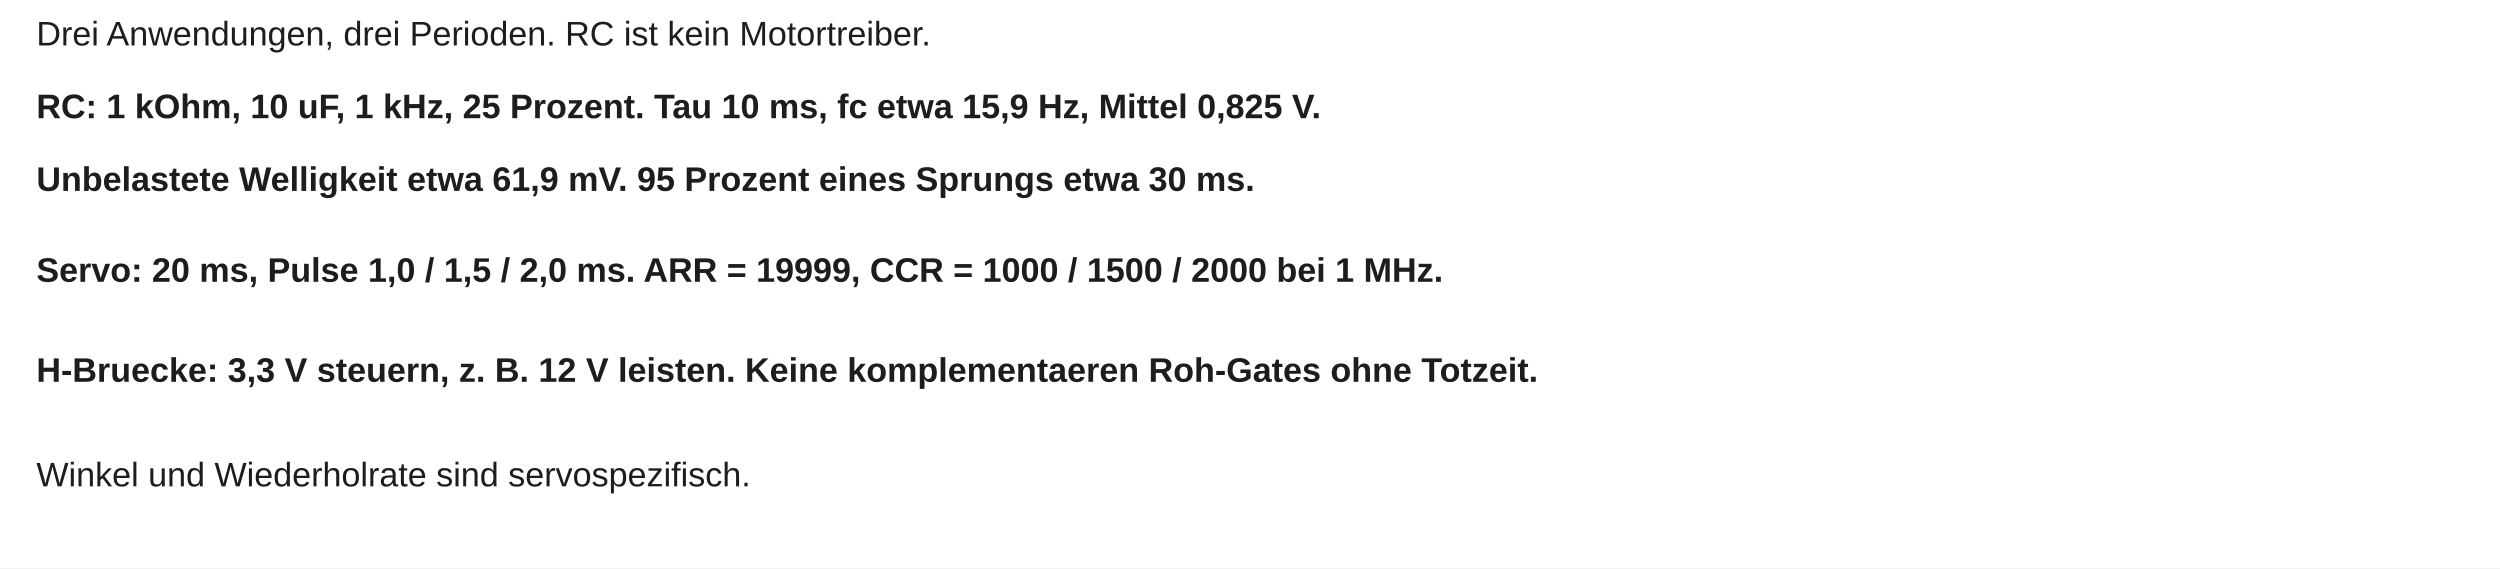
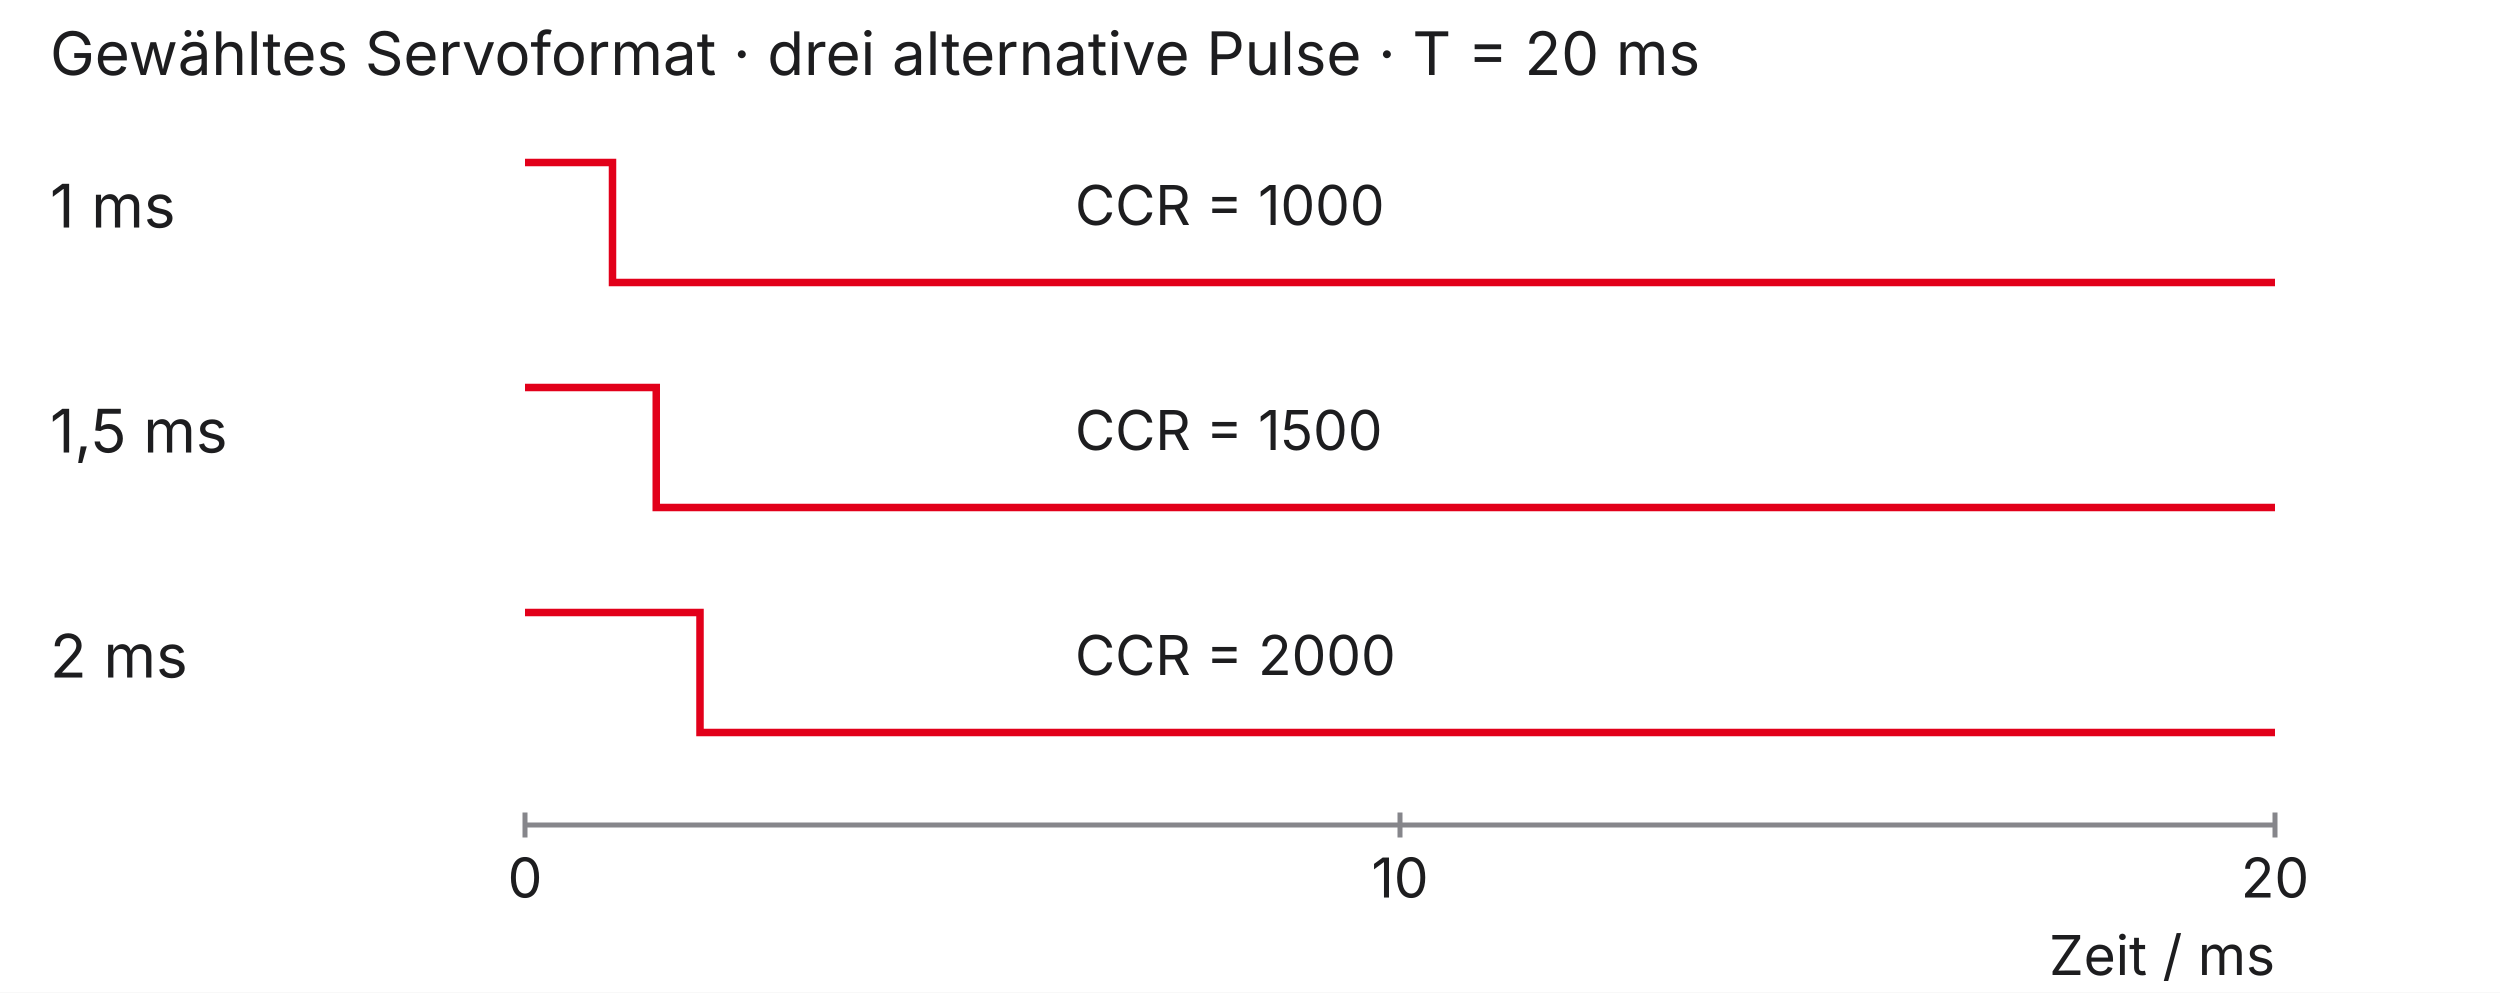
- <svg xmlns="http://www.w3.org/2000/svg" viewBox="0 0 1100 250" width="1100" height="250">
-   <rect width="1100" height="250" fill="#fff" />
-   <style>text{font-family:Arial,Helvetica,sans-serif;fill:#1D1D1F}</style>
-   <text x="16" y="20" font-size="15" font-weight="400" fill="#5F6368">Drei Anwendungen, drei Perioden. RC ist kein Motortreiber.</text>
-   <text x="16" y="52" font-size="15" font-weight="600" fill="#1565C0">RC: 1 kOhm, 10 uF, 1 kHz, 25 Prozent. Tau 10 ms, fc etwa 15,9 Hz, Mittel 0,825 V.</text>
-   <text x="16" y="84" font-size="15" font-weight="600" fill="#1565C0">Unbelastete Welligkeit etwa 61,9 mV. 95 Prozent eines Sprungs etwa 30 ms.</text>
-   <text x="16" y="124" font-size="15" font-weight="600" fill="#E65100">Servo: 20 ms, Pulse 1,0 / 1,5 / 2,0 ms. ARR = 19999, CCR = 1000 / 1500 / 2000 bei 1 MHz.</text>
-   <text x="16" y="168" font-size="15" font-weight="600" fill="#6A1B9A">H-Bruecke: 3,3 V steuern, z. B. 12 V leisten. Keine komplementaeren Roh-Gates ohne Totzeit.</text>
-   <text x="16" y="214" font-size="15" font-weight="400" fill="#5F6368">Winkel und Wiederholrate sind servospezifisch.</text>
+ <svg xmlns="http://www.w3.org/2000/svg" width="1000" height="397" viewBox="0 0 1000 397" role="img" aria-labelledby="title">
+   <style>text{font-family:Inter,Arial,Helvetica,sans-serif;font-weight:400}</style>
+   <defs>
+     <marker id="arrow" markerWidth="10" markerHeight="10" refX="8" refY="3" orient="auto" markerUnits="strokeWidth">
+       <path d="M0,0 L8,3 L0,6" fill="#1D1D1F" />
+     </marker>
+   </defs>
+   <rect width="1000" height="397" fill="#FFFFFF" />
+   <text x="20" y="30" font-size="24" fill="#1D1D1F" text-anchor="start">Gewähltes Servoformat · drei alternative Pulse · T = 20 ms</text>
+   <text x="20" y="91" font-size="24" fill="#1D1D1F" text-anchor="start">1 ms</text>
+   <polyline points="210.000,65.000 245.000,65.000 245.000,65.000 245.000,113.000 910.000,113.000" fill="none" stroke="#E2001A" stroke-width="3" />
+   <text x="430" y="90" font-size="22" fill="#1D1D1F" text-anchor="start">CCR = 1000</text>
+   <text x="20" y="181" font-size="24" fill="#1D1D1F" text-anchor="start">1,5 ms</text>
+   <polyline points="210.000,155.000 262.500,155.000 262.500,155.000 262.500,203.000 910.000,203.000" fill="none" stroke="#E2001A" stroke-width="3" />
+   <text x="430" y="180" font-size="22" fill="#1D1D1F" text-anchor="start">CCR = 1500</text>
+   <text x="20" y="271" font-size="24" fill="#1D1D1F" text-anchor="start">2 ms</text>
+   <polyline points="210.000,245.000 280.000,245.000 280.000,245.000 280.000,293.000 910.000,293.000" fill="none" stroke="#E2001A" stroke-width="3" />
+   <text x="430" y="270" font-size="22" fill="#1D1D1F" text-anchor="start">CCR = 2000</text>
+   <line x1="210" y1="330" x2="910" y2="330" stroke="#86868B" stroke-width="2" />
+   <text x="910" y="390" font-size="22" fill="#1D1D1F" text-anchor="end">Zeit / ms</text>
+   <line x1="210" y1="325" x2="210" y2="335" stroke="#86868B" stroke-width="2" />
+   <text x="210" y="359" font-size="22" fill="#1D1D1F" text-anchor="middle">0</text>
+   <line x1="560" y1="325" x2="560" y2="335" stroke="#86868B" stroke-width="2" />
+   <text x="560" y="359" font-size="22" fill="#1D1D1F" text-anchor="middle">10</text>
+   <line x1="910" y1="325" x2="910" y2="335" stroke="#86868B" stroke-width="2" />
+   <text x="910" y="359" font-size="22" fill="#1D1D1F" text-anchor="middle">20</text>
</svg>
